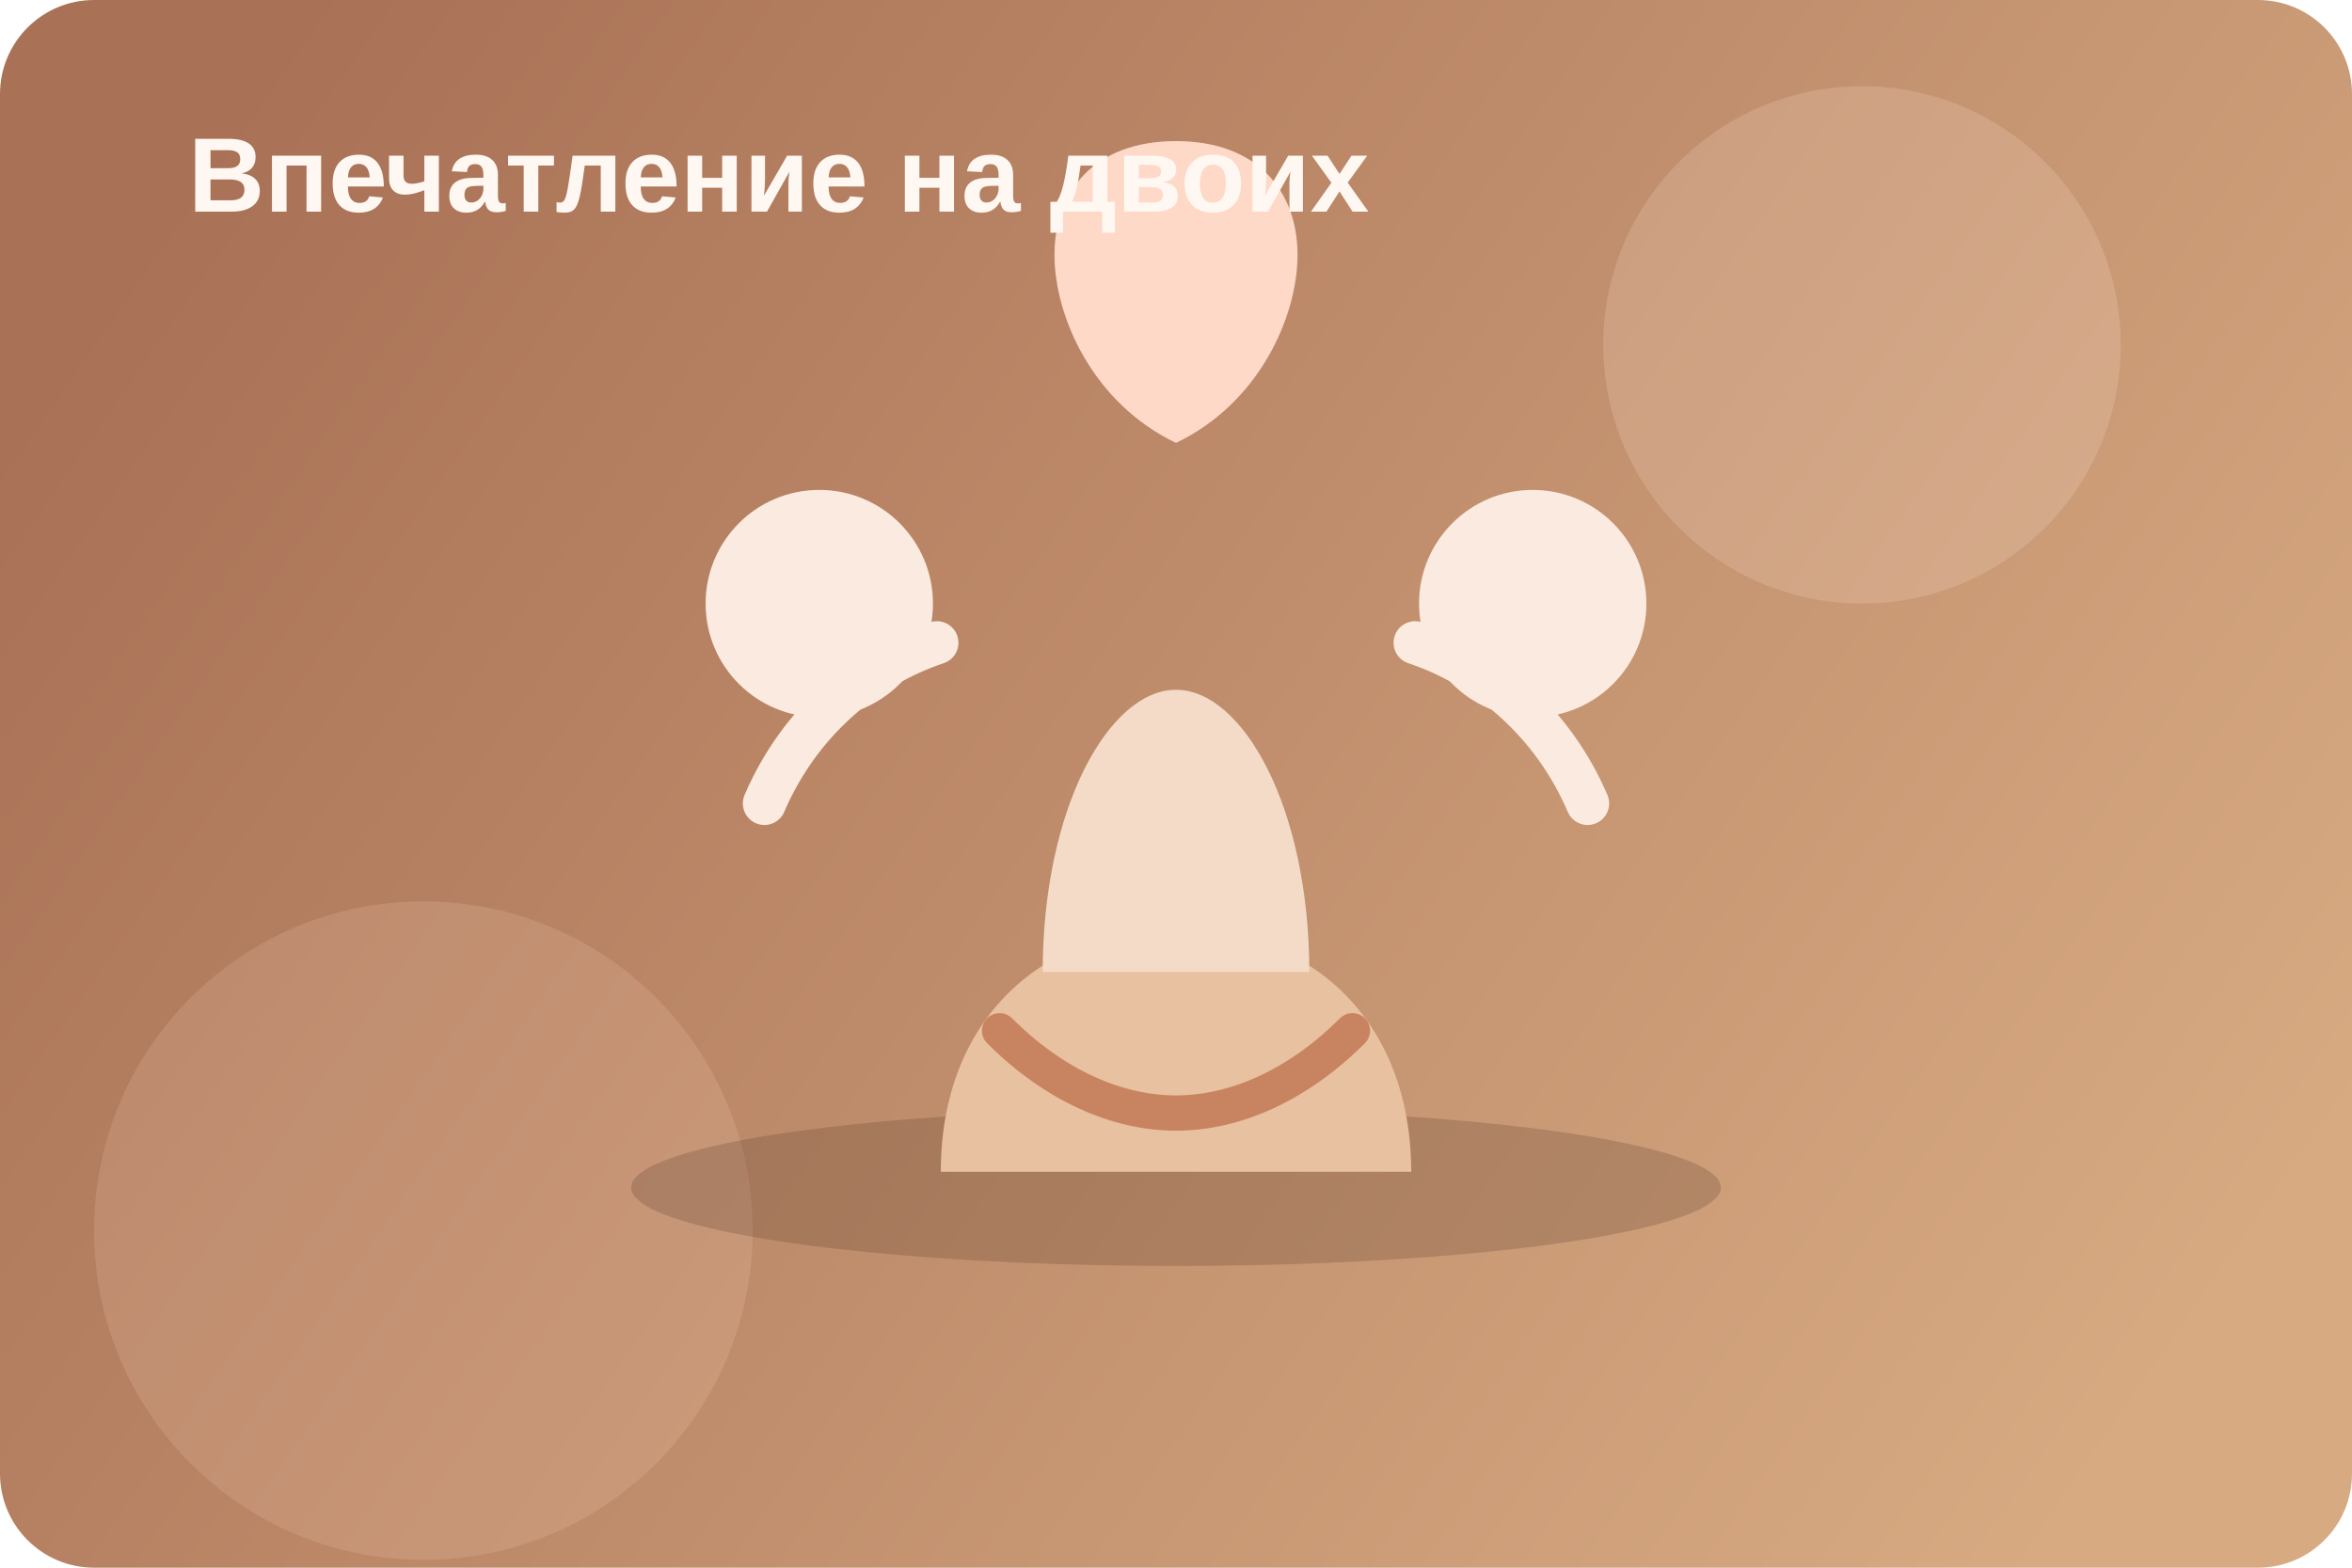
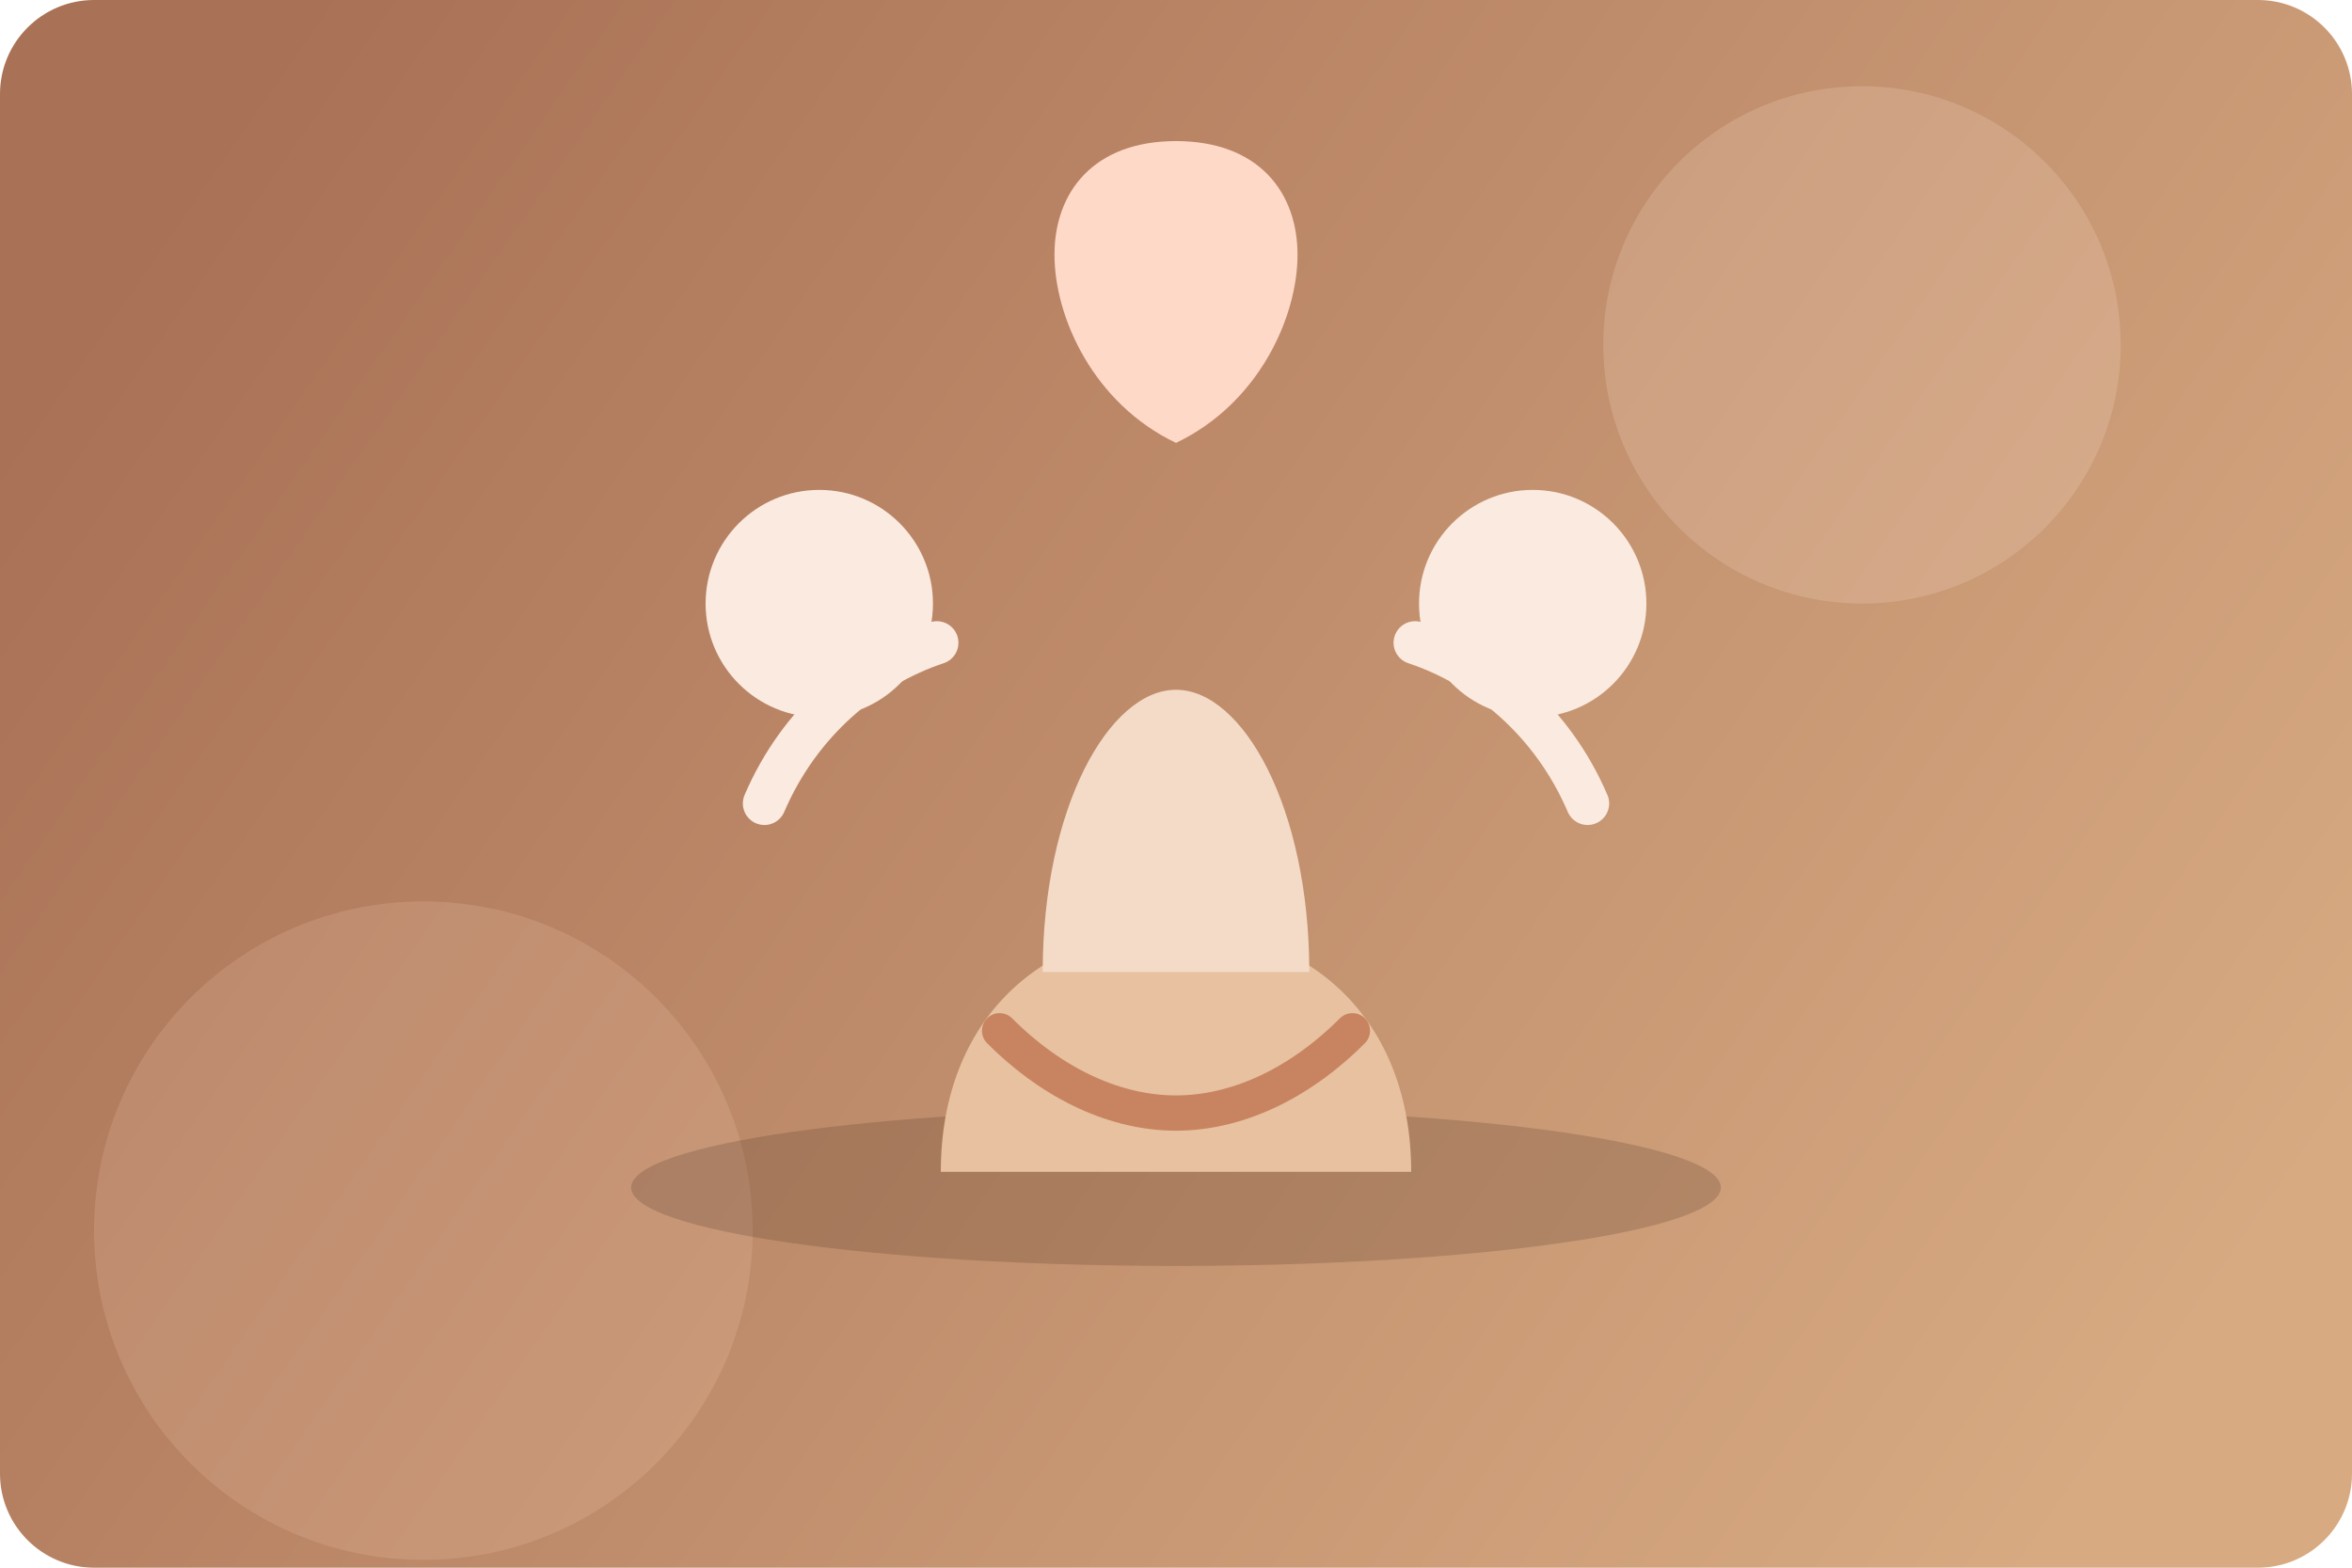
<svg xmlns="http://www.w3.org/2000/svg" width="1200" height="800" viewBox="0 0 1200 800" fill="none">
  <rect width="1200" height="800" rx="48" fill="url(#bg)" />
  <circle cx="950" cy="176" r="132" fill="#FFE9DA" fill-opacity="0.18" />
  <circle cx="216" cy="628" r="168" fill="#FFD9BF" fill-opacity="0.16" />
  <ellipse cx="600" cy="606" rx="278" ry="40" fill="#5B3E2B" fill-opacity="0.24" />
  <path d="M480 598C480 520 532 474 600 474C668 474 720 520 720 598" fill="#E8C1A0" />
  <path d="M532 496C532 412 566 352 600 352C634 352 668 412 668 496" fill="#F4DBC8" />
  <path d="M510 526C538 554 570 568 600 568C630 568 662 554 690 526" stroke="#C88460" stroke-width="18" stroke-linecap="round" />
  <circle cx="418" cy="308" r="58" fill="#FBEADF" />
  <circle cx="782" cy="308" r="58" fill="#FBEADF" />
  <path d="M390 410C408 368 442 340 478 328" stroke="#FBEADF" stroke-width="22" stroke-linecap="round" />
  <path d="M810 410C792 368 758 340 722 328" stroke="#FBEADF" stroke-width="22" stroke-linecap="round" />
  <path d="M600 226C642 206 662 162 662 130C662 98 642 72 600 72C558 72 538 98 538 130C538 162 558 206 600 226Z" fill="#FFD9C8" />
-   <text x="96" y="108" fill="#FFF8F2" font-family="Arial, sans-serif" font-size="54" font-weight="700">Впечатление на двоих</text>
  <defs>
    <linearGradient id="bg" x1="108" y1="68" x2="1080" y2="742" gradientUnits="userSpaceOnUse">
      <stop stop-color="#A97156" />
      <stop offset="1" stop-color="#D7AA82" />
    </linearGradient>
  </defs>
</svg>
